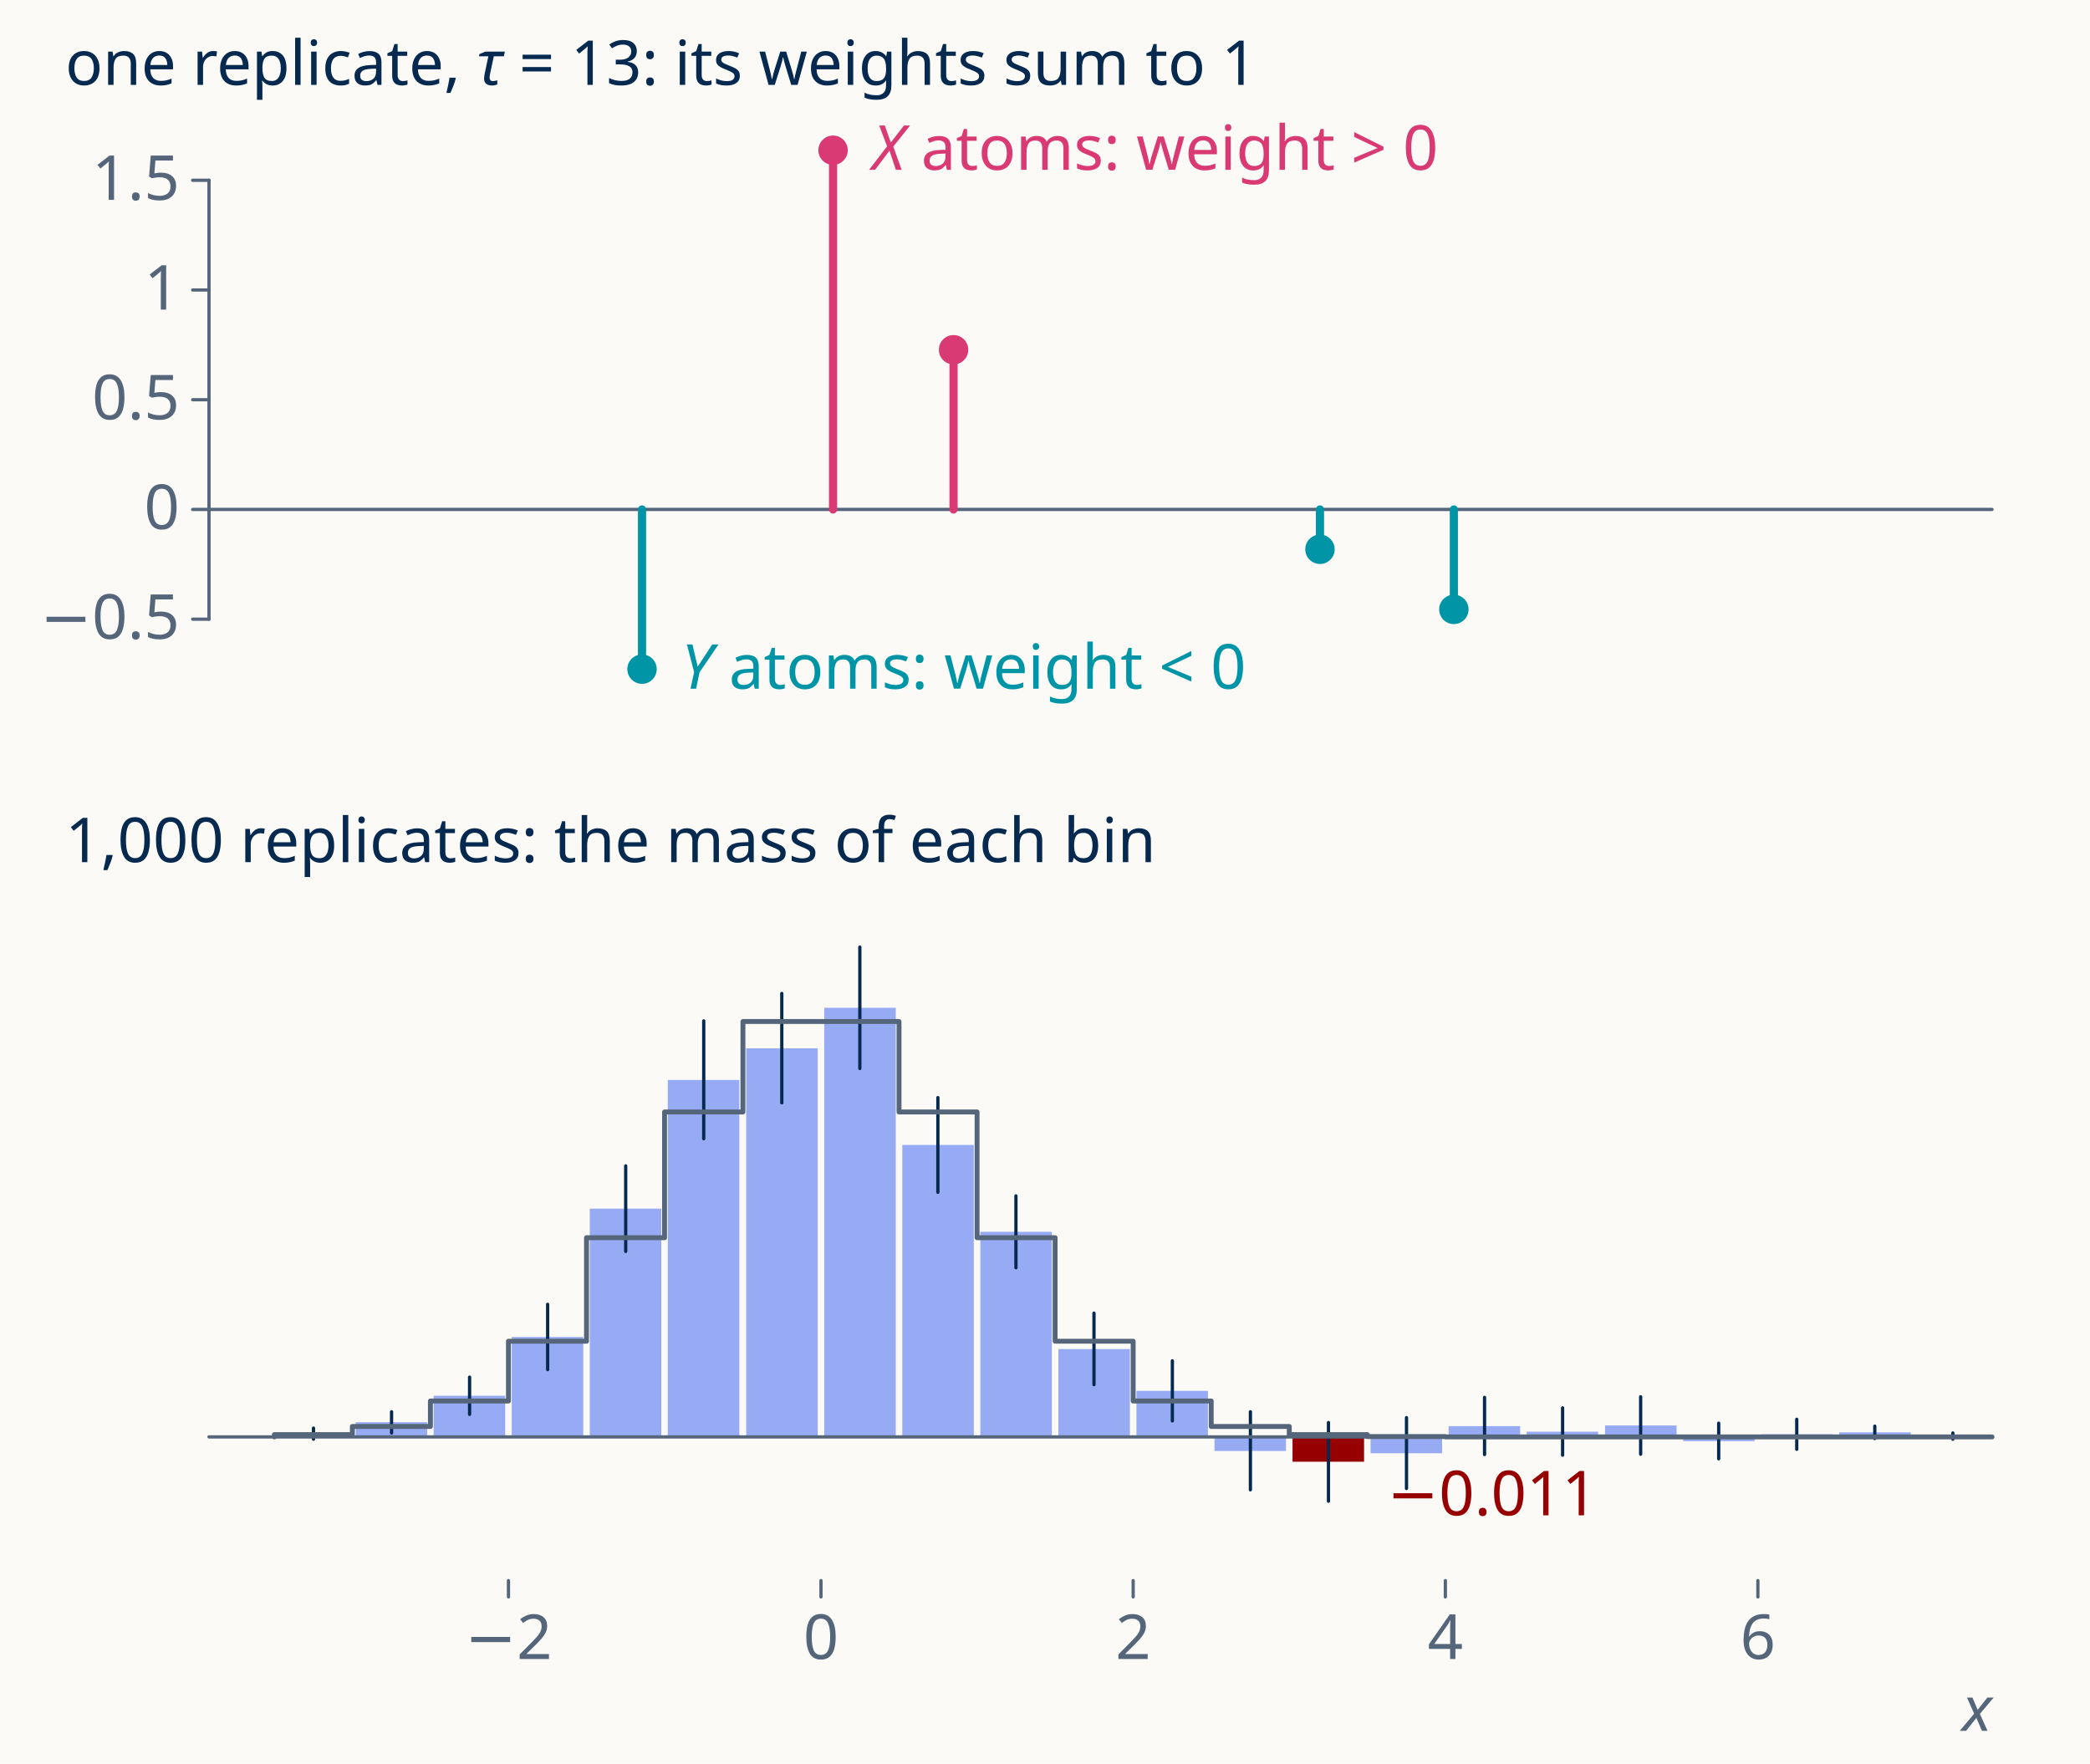
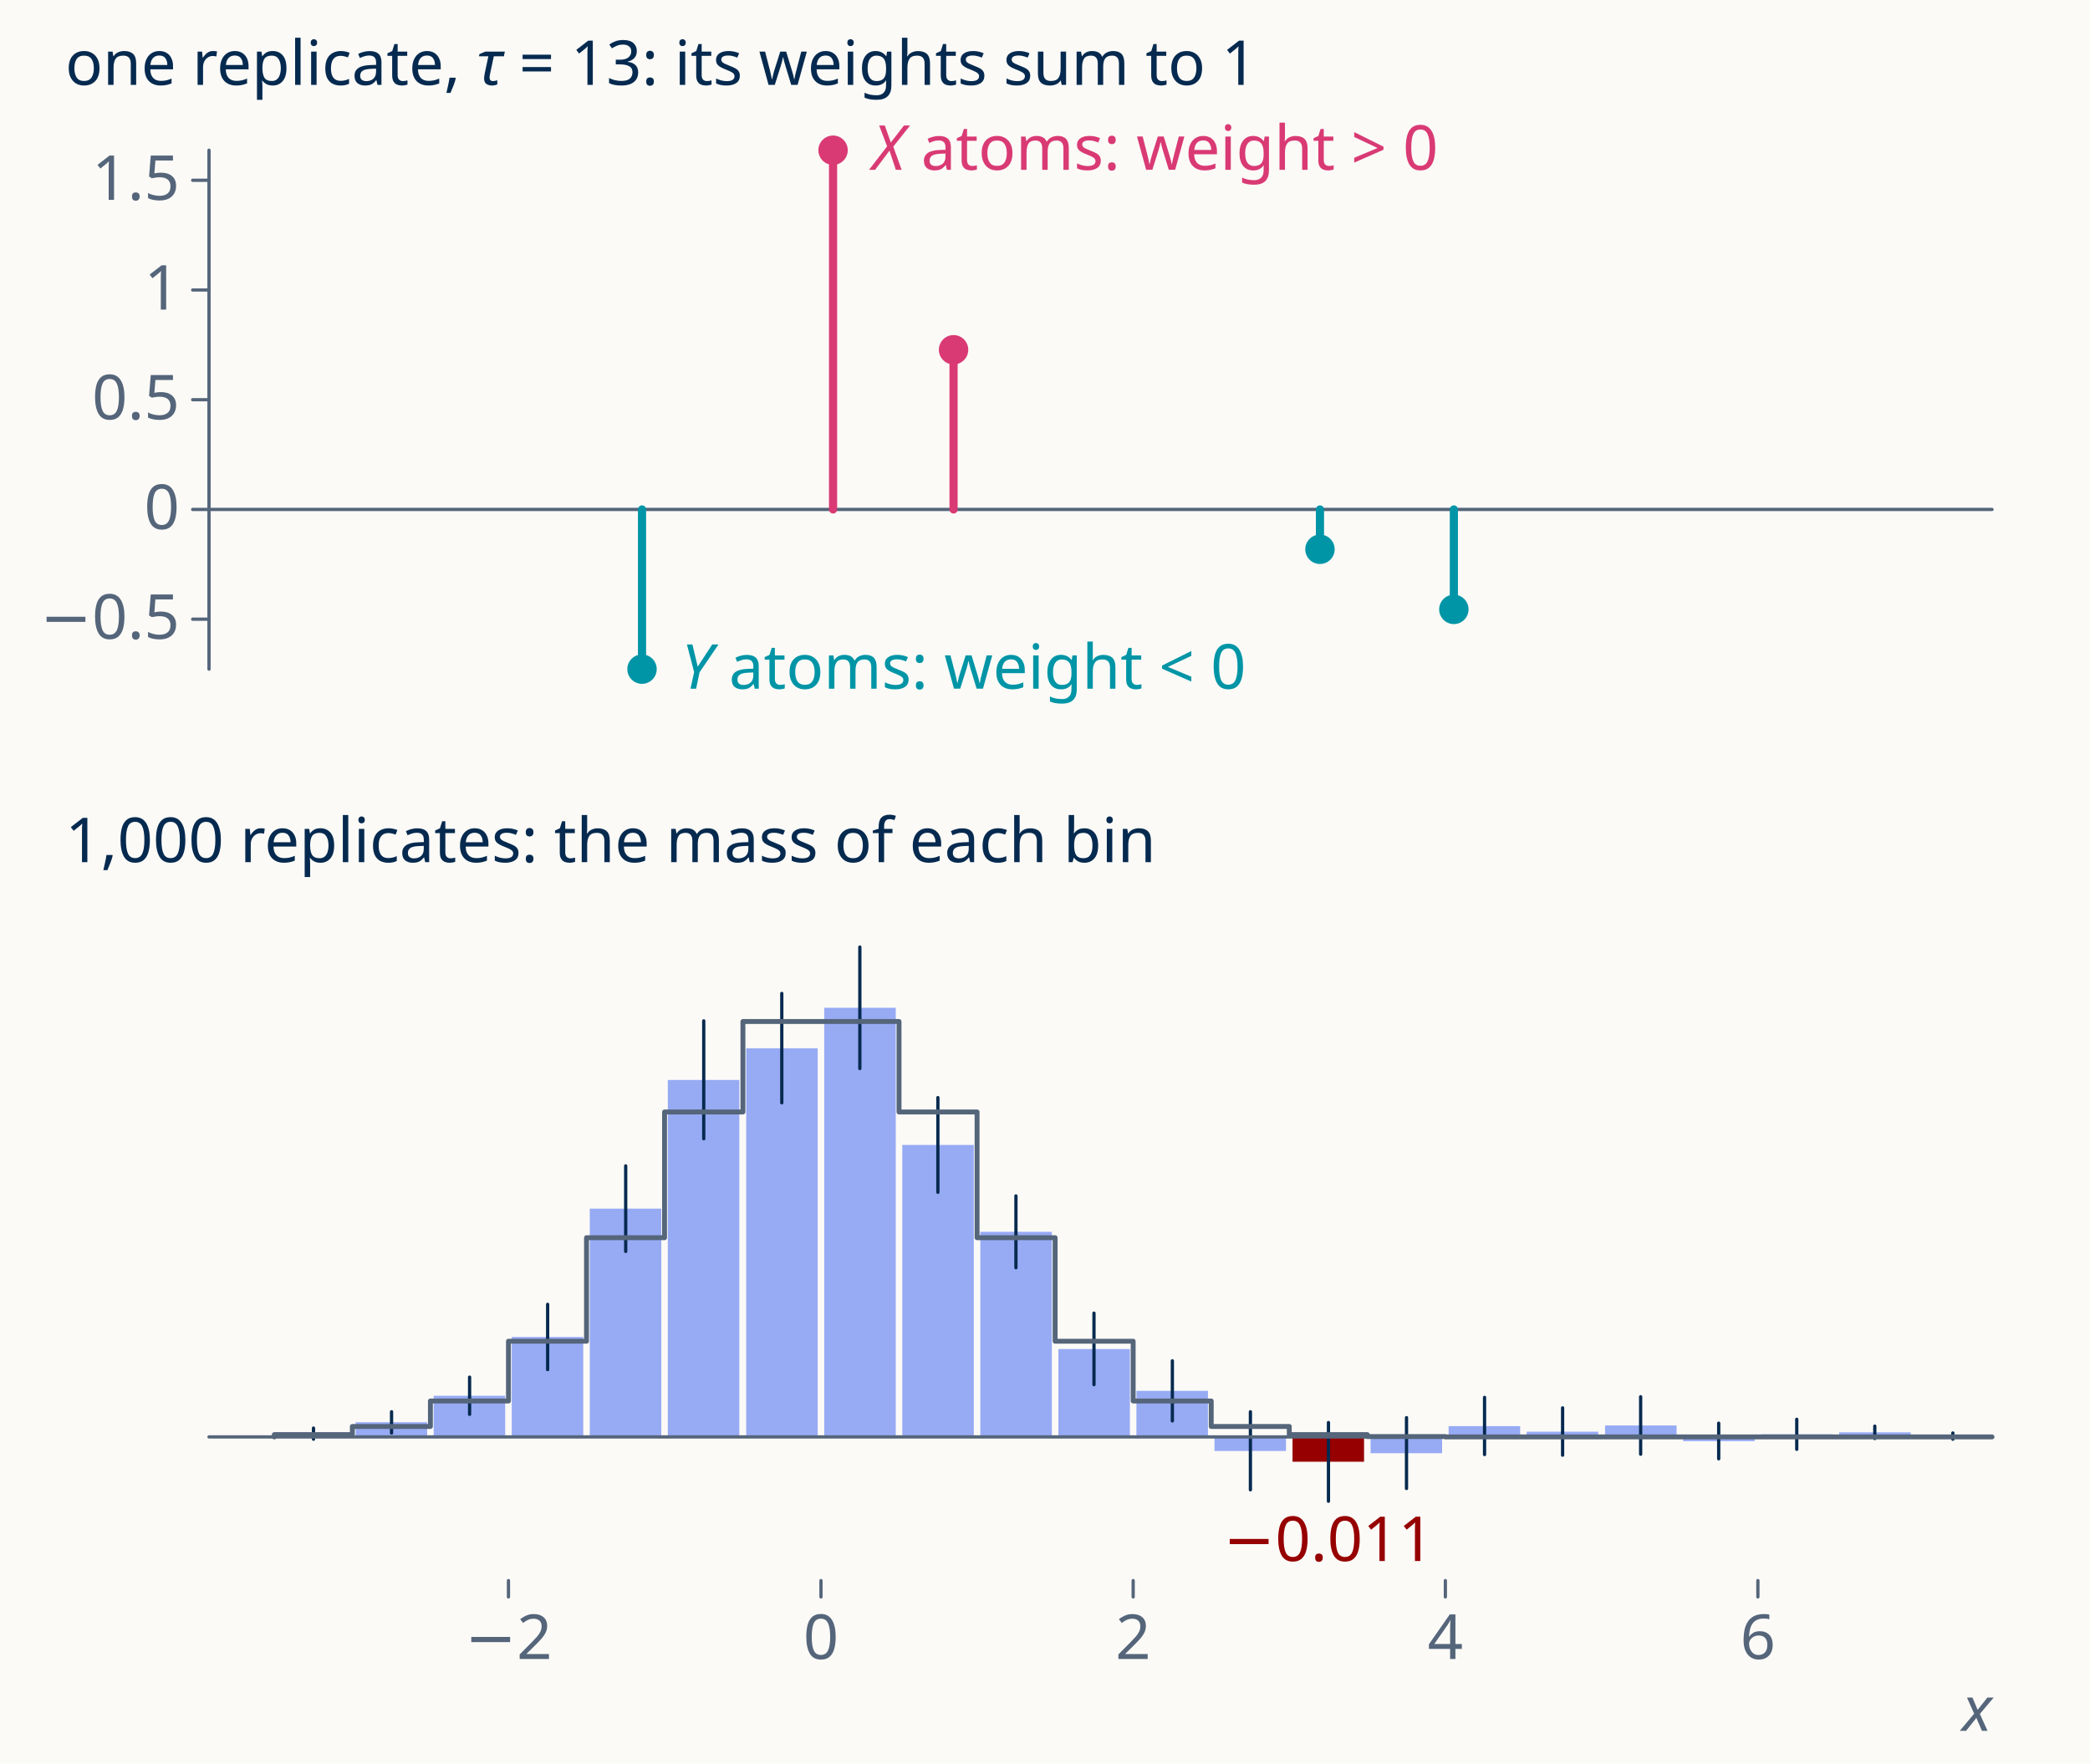
- <svg xmlns="http://www.w3.org/2000/svg" viewBox="0 0 640 540" role="img" aria-label="Top: one replicate's signed measure, for random-walk Metropolis on N(0, 1) started from N(5, 1) with k = 2, L = 3, m = 12, and meeting time tau = 13: its 27 atoms at 5 distinct points, drawn as one stem per point with the summed weight. Magenta stems rise at 0.08 to 1.64, 0.85 to 0.73; teal stems fall at -1.15 to -0.73, 3.20 to -0.18, 4.05 to -0.45. The weights sum to 1. Bottom: the signed histogram of 1,000 replicates in 22 bins of width 0.5 from -3.5 to 7.5, each bar with a line of two standard errors, over the gray outline of the target's mass in each bin. The bin from 3 to 3.5 is highlighted: its mass is -0.011, with a standard error of 0.009, where the target's is 0.0011." font-family="'Red Hat Text', system-ui, sans-serif" font-size="19" fill="#062A4F">
+ <svg xmlns="http://www.w3.org/2000/svg" viewBox="0 0 640 540" role="img" aria-label="Top: one replicate's signed measure, for random-walk Metropolis on N(0, 1) started from N(5, 1) with k = 2, L = 3, m = 12, and meeting time tau = 13: its 27 atoms at 5 distinct points, drawn as one stem per point with the summed weight, on the horizontal axis of the panel below. Magenta stems rise at 0.08 to 1.64, 0.85 to 0.73; teal stems fall at -1.15 to -0.73, 3.20 to -0.18, 4.05 to -0.45. The weights sum to 1. Bottom: the signed histogram of 1,000 replicates in 22 bins of width 0.5 from -3.5 to 7.5, each bar with a line of two standard errors, over the gray outline of the target's mass in each bin. The bin from 3 to 3.5 is highlighted: its mass is -0.011, with a standard error of 0.009, where the target's is 0.0011." font-family="'Red Hat Text', system-ui, sans-serif" font-size="19" fill="#062A4F">
  <rect width="640" height="540" fill="#FBFAF7" />
  <text x="20" y="26" text-anchor="start">one replicate, <tspan font-style="italic">τ</tspan> = 13: its weights sum to 1</text>
  <path d="M64 156 L610 156" fill="none" stroke="#55657A" stroke-width="1.0" stroke-linecap="round" stroke-linejoin="round" />
-   <path d="M64 55.2 L64 189.6" fill="none" stroke="#55657A" stroke-width="1.0" stroke-linecap="round" stroke-linejoin="round" />
+   <path d="M64 46 L64 204.9" fill="none" stroke="#55657A" stroke-width="1.0" stroke-linecap="round" stroke-linejoin="round" />
  <path d="M59 189.6 L64 189.6" fill="none" stroke="#55657A" stroke-width="1.0" stroke-linecap="round" stroke-linejoin="round" />
  <text x="55" y="195.6" text-anchor="end" fill="#55657A">−0.5</text>
  <path d="M59 156 L64 156" fill="none" stroke="#55657A" stroke-width="1.0" stroke-linecap="round" stroke-linejoin="round" />
  <text x="55" y="162" text-anchor="end" fill="#55657A">0</text>
  <path d="M59 122.4 L64 122.4" fill="none" stroke="#55657A" stroke-width="1.0" stroke-linecap="round" stroke-linejoin="round" />
  <text x="55" y="128.4" text-anchor="end" fill="#55657A">0.5</text>
  <path d="M59 88.8 L64 88.8" fill="none" stroke="#55657A" stroke-width="1.0" stroke-linecap="round" stroke-linejoin="round" />
  <text x="55" y="94.8" text-anchor="end" fill="#55657A">1</text>
  <path d="M59 55.2 L64 55.2" fill="none" stroke="#55657A" stroke-width="1.0" stroke-linecap="round" stroke-linejoin="round" />
  <text x="55" y="61.2" text-anchor="end" fill="#55657A">1.5</text>
  <path d="M196.6 156 L196.6 204.9" fill="none" stroke="#0095A6" stroke-width="2.5" stroke-linecap="round" stroke-linejoin="round" />
  <circle cx="196.6" cy="204.9" r="4.5" fill="#0095A6" />
  <path d="M255.1 156 L255.1 46" fill="none" stroke="#D93A74" stroke-width="2.5" stroke-linecap="round" stroke-linejoin="round" />
  <circle cx="255.1" cy="46" r="4.5" fill="#D93A74" />
  <path d="M292 156 L292 107.1" fill="none" stroke="#D93A74" stroke-width="2.5" stroke-linecap="round" stroke-linejoin="round" />
  <circle cx="292" cy="107.1" r="4.5" fill="#D93A74" />
  <path d="M404.2 156 L404.2 168.2" fill="none" stroke="#0095A6" stroke-width="2.5" stroke-linecap="round" stroke-linejoin="round" />
  <circle cx="404.2" cy="168.2" r="4.5" fill="#0095A6" />
  <path d="M445.2 156 L445.2 186.6" fill="none" stroke="#0095A6" stroke-width="2.5" stroke-linecap="round" stroke-linejoin="round" />
  <circle cx="445.2" cy="186.6" r="4.5" fill="#0095A6" />
  <text x="267.1" y="52" text-anchor="start" fill="#D93A74">
    <tspan font-style="italic">X</tspan> atoms: weight &gt; 0</text>
  <text x="208.6" y="210.9" text-anchor="start" fill="#0095A6">
    <tspan font-style="italic">Y</tspan> atoms: weight &lt; 0</text>
  <text x="20" y="264" text-anchor="start">1,000 replicates: the mass of each bin</text>
  <rect x="85" y="439" width="21.9" height="1" fill="#1E4BF0" fill-opacity="0.45" />
  <path d="M96 440.7 L96 437.3" fill="none" stroke="#062A4F" stroke-width="1.0" stroke-linecap="round" stroke-linejoin="round" />
  <rect x="108.9" y="435.5" width="21.9" height="4.5" fill="#1E4BF0" fill-opacity="0.45" />
  <path d="M119.9 438.8 L119.9 432.3" fill="none" stroke="#062A4F" stroke-width="1.0" stroke-linecap="round" stroke-linejoin="round" />
  <rect x="132.8" y="427.4" width="21.9" height="12.6" fill="#1E4BF0" fill-opacity="0.45" />
  <path d="M143.8 433.1 L143.8 421.7" fill="none" stroke="#062A4F" stroke-width="1.0" stroke-linecap="round" stroke-linejoin="round" />
  <rect x="156.7" y="409.4" width="21.9" height="30.6" fill="#1E4BF0" fill-opacity="0.45" />
  <path d="M167.7 419.4 L167.7 399.4" fill="none" stroke="#062A4F" stroke-width="1.0" stroke-linecap="round" stroke-linejoin="round" />
  <rect x="180.6" y="370.1" width="21.9" height="69.9" fill="#1E4BF0" fill-opacity="0.45" />
  <path d="M191.6 383.2 L191.6 357" fill="none" stroke="#062A4F" stroke-width="1.0" stroke-linecap="round" stroke-linejoin="round" />
  <rect x="204.5" y="330.7" width="21.9" height="109.3" fill="#1E4BF0" fill-opacity="0.45" />
  <path d="M215.5 348.7 L215.5 312.6" fill="none" stroke="#062A4F" stroke-width="1.0" stroke-linecap="round" stroke-linejoin="round" />
  <rect x="228.5" y="321" width="21.9" height="119" fill="#1E4BF0" fill-opacity="0.45" />
  <path d="M239.4 337.7 L239.4 304.2" fill="none" stroke="#062A4F" stroke-width="1.0" stroke-linecap="round" stroke-linejoin="round" />
  <rect x="252.4" y="308.6" width="21.9" height="131.4" fill="#1E4BF0" fill-opacity="0.45" />
  <path d="M263.3 327.2 L263.3 290" fill="none" stroke="#062A4F" stroke-width="1.0" stroke-linecap="round" stroke-linejoin="round" />
  <rect x="276.3" y="350.6" width="21.9" height="89.4" fill="#1E4BF0" fill-opacity="0.45" />
  <path d="M287.2 365.1 L287.2 336.1" fill="none" stroke="#062A4F" stroke-width="1.0" stroke-linecap="round" stroke-linejoin="round" />
  <rect x="300.2" y="377.2" width="21.9" height="62.8" fill="#1E4BF0" fill-opacity="0.45" />
  <path d="M311.1 388.2 L311.1 366.2" fill="none" stroke="#062A4F" stroke-width="1.0" stroke-linecap="round" stroke-linejoin="round" />
  <rect x="324.1" y="413.1" width="21.9" height="26.9" fill="#1E4BF0" fill-opacity="0.45" />
  <path d="M335 424 L335 402.1" fill="none" stroke="#062A4F" stroke-width="1.0" stroke-linecap="round" stroke-linejoin="round" />
  <rect x="348" y="425.9" width="21.9" height="14.1" fill="#1E4BF0" fill-opacity="0.45" />
  <path d="M359 435.1 L359 416.7" fill="none" stroke="#062A4F" stroke-width="1.0" stroke-linecap="round" stroke-linejoin="round" />
  <rect x="371.9" y="440" width="21.9" height="4.3" fill="#1E4BF0" fill-opacity="0.45" />
  <path d="M382.9 456.2 L382.9 432.3" fill="none" stroke="#062A4F" stroke-width="1.0" stroke-linecap="round" stroke-linejoin="round" />
  <rect x="395.8" y="440" width="21.9" height="7.6" fill="#960000" />
  <path d="M406.8 459.7 L406.8 435.6" fill="none" stroke="#062A4F" stroke-width="1.0" stroke-linecap="round" stroke-linejoin="round" />
  <rect x="419.7" y="440" width="21.9" height="5" fill="#1E4BF0" fill-opacity="0.45" />
  <path d="M430.7 455.8 L430.7 434.1" fill="none" stroke="#062A4F" stroke-width="1.0" stroke-linecap="round" stroke-linejoin="round" />
  <rect x="443.6" y="436.7" width="21.9" height="3.3" fill="#1E4BF0" fill-opacity="0.45" />
  <path d="M454.6 445.4 L454.6 427.9" fill="none" stroke="#062A4F" stroke-width="1.0" stroke-linecap="round" stroke-linejoin="round" />
  <rect x="467.5" y="438.4" width="21.9" height="1.6" fill="#1E4BF0" fill-opacity="0.45" />
  <path d="M478.5 445.6 L478.5 431.1" fill="none" stroke="#062A4F" stroke-width="1.0" stroke-linecap="round" stroke-linejoin="round" />
  <rect x="491.5" y="436.5" width="21.9" height="3.5" fill="#1E4BF0" fill-opacity="0.45" />
  <path d="M502.4 445.3 L502.4 427.7" fill="none" stroke="#062A4F" stroke-width="1.0" stroke-linecap="round" stroke-linejoin="round" />
  <rect x="515.4" y="440" width="21.9" height="1.3" fill="#1E4BF0" fill-opacity="0.45" />
  <path d="M526.3 446.7 L526.3 435.8" fill="none" stroke="#062A4F" stroke-width="1.0" stroke-linecap="round" stroke-linejoin="round" />
  <rect x="539.3" y="439.2" width="21.9" height="0.8" fill="#1E4BF0" fill-opacity="0.45" />
  <path d="M550.2 443.8 L550.2 434.6" fill="none" stroke="#062A4F" stroke-width="1.0" stroke-linecap="round" stroke-linejoin="round" />
  <rect x="563.2" y="438.6" width="21.9" height="1.4" fill="#1E4BF0" fill-opacity="0.45" />
  <path d="M574.1 440.5 L574.1 436.7" fill="none" stroke="#062A4F" stroke-width="1.0" stroke-linecap="round" stroke-linejoin="round" />
  <rect x="587.1" y="439.8" width="21.9" height="0.2" fill="#1E4BF0" fill-opacity="0.45" />
  <path d="M598 440.7 L598 438.8" fill="none" stroke="#062A4F" stroke-width="1.0" stroke-linecap="round" stroke-linejoin="round" />
  <path d="M84 440 L84 439.3 L107.9 439.3 L107.9 436.8 L131.8 436.8 L131.8 429 L155.7 429 L155.7 410.7 L179.6 410.7 L179.6 379 L203.5 379 L203.5 340.5 L227.5 340.5 L227.5 312.8 L251.4 312.8 L251.4 312.8 L275.3 312.8 L275.3 340.5 L299.2 340.5 L299.2 379 L323.1 379 L323.1 410.7 L347 410.7 L347 429 L370.9 429 L370.9 436.8 L394.8 436.8 L394.8 439.3 L418.7 439.3 L418.7 439.9 L442.6 439.9 L442.6 440 L466.5 440 L466.5 440 L490.5 440 L490.5 440 L514.4 440 L514.4 440 L538.3 440 L538.3 440 L562.2 440 L562.2 440 L586.1 440 L586.1 440 L610 440 L610 440" fill="none" stroke="#55657A" stroke-width="1.5" stroke-linecap="round" stroke-linejoin="round" />
  <path d="M64 440 L610 440" fill="none" stroke="#55657A" stroke-width="1.0" stroke-linecap="round" stroke-linejoin="round" />
-   <text x="424.7" y="464" text-anchor="start" fill="#960000">−0.011</text>
+   <text x="406.8" y="478" text-anchor="middle" fill="#960000">−0.011</text>
  <path d="M155.7 484 L155.7 489" fill="none" stroke="#55657A" stroke-width="1.0" stroke-linecap="round" stroke-linejoin="round" />
  <path d="M251.4 484 L251.4 489" fill="none" stroke="#55657A" stroke-width="1.0" stroke-linecap="round" stroke-linejoin="round" />
  <path d="M347 484 L347 489" fill="none" stroke="#55657A" stroke-width="1.0" stroke-linecap="round" stroke-linejoin="round" />
  <path d="M442.6 484 L442.6 489" fill="none" stroke="#55657A" stroke-width="1.0" stroke-linecap="round" stroke-linejoin="round" />
  <path d="M538.3 484 L538.3 489" fill="none" stroke="#55657A" stroke-width="1.0" stroke-linecap="round" stroke-linejoin="round" />
  <text x="155.7" y="508" text-anchor="middle" fill="#55657A">−2</text>
  <text x="251.4" y="508" text-anchor="middle" fill="#55657A">0</text>
  <text x="347" y="508" text-anchor="middle" fill="#55657A">2</text>
  <text x="442.6" y="508" text-anchor="middle" fill="#55657A">4</text>
  <text x="538.3" y="508" text-anchor="middle" fill="#55657A">6</text>
  <text x="610" y="530" text-anchor="end" fill="#55657A">
    <tspan font-style="italic">x</tspan>
  </text>
</svg>
